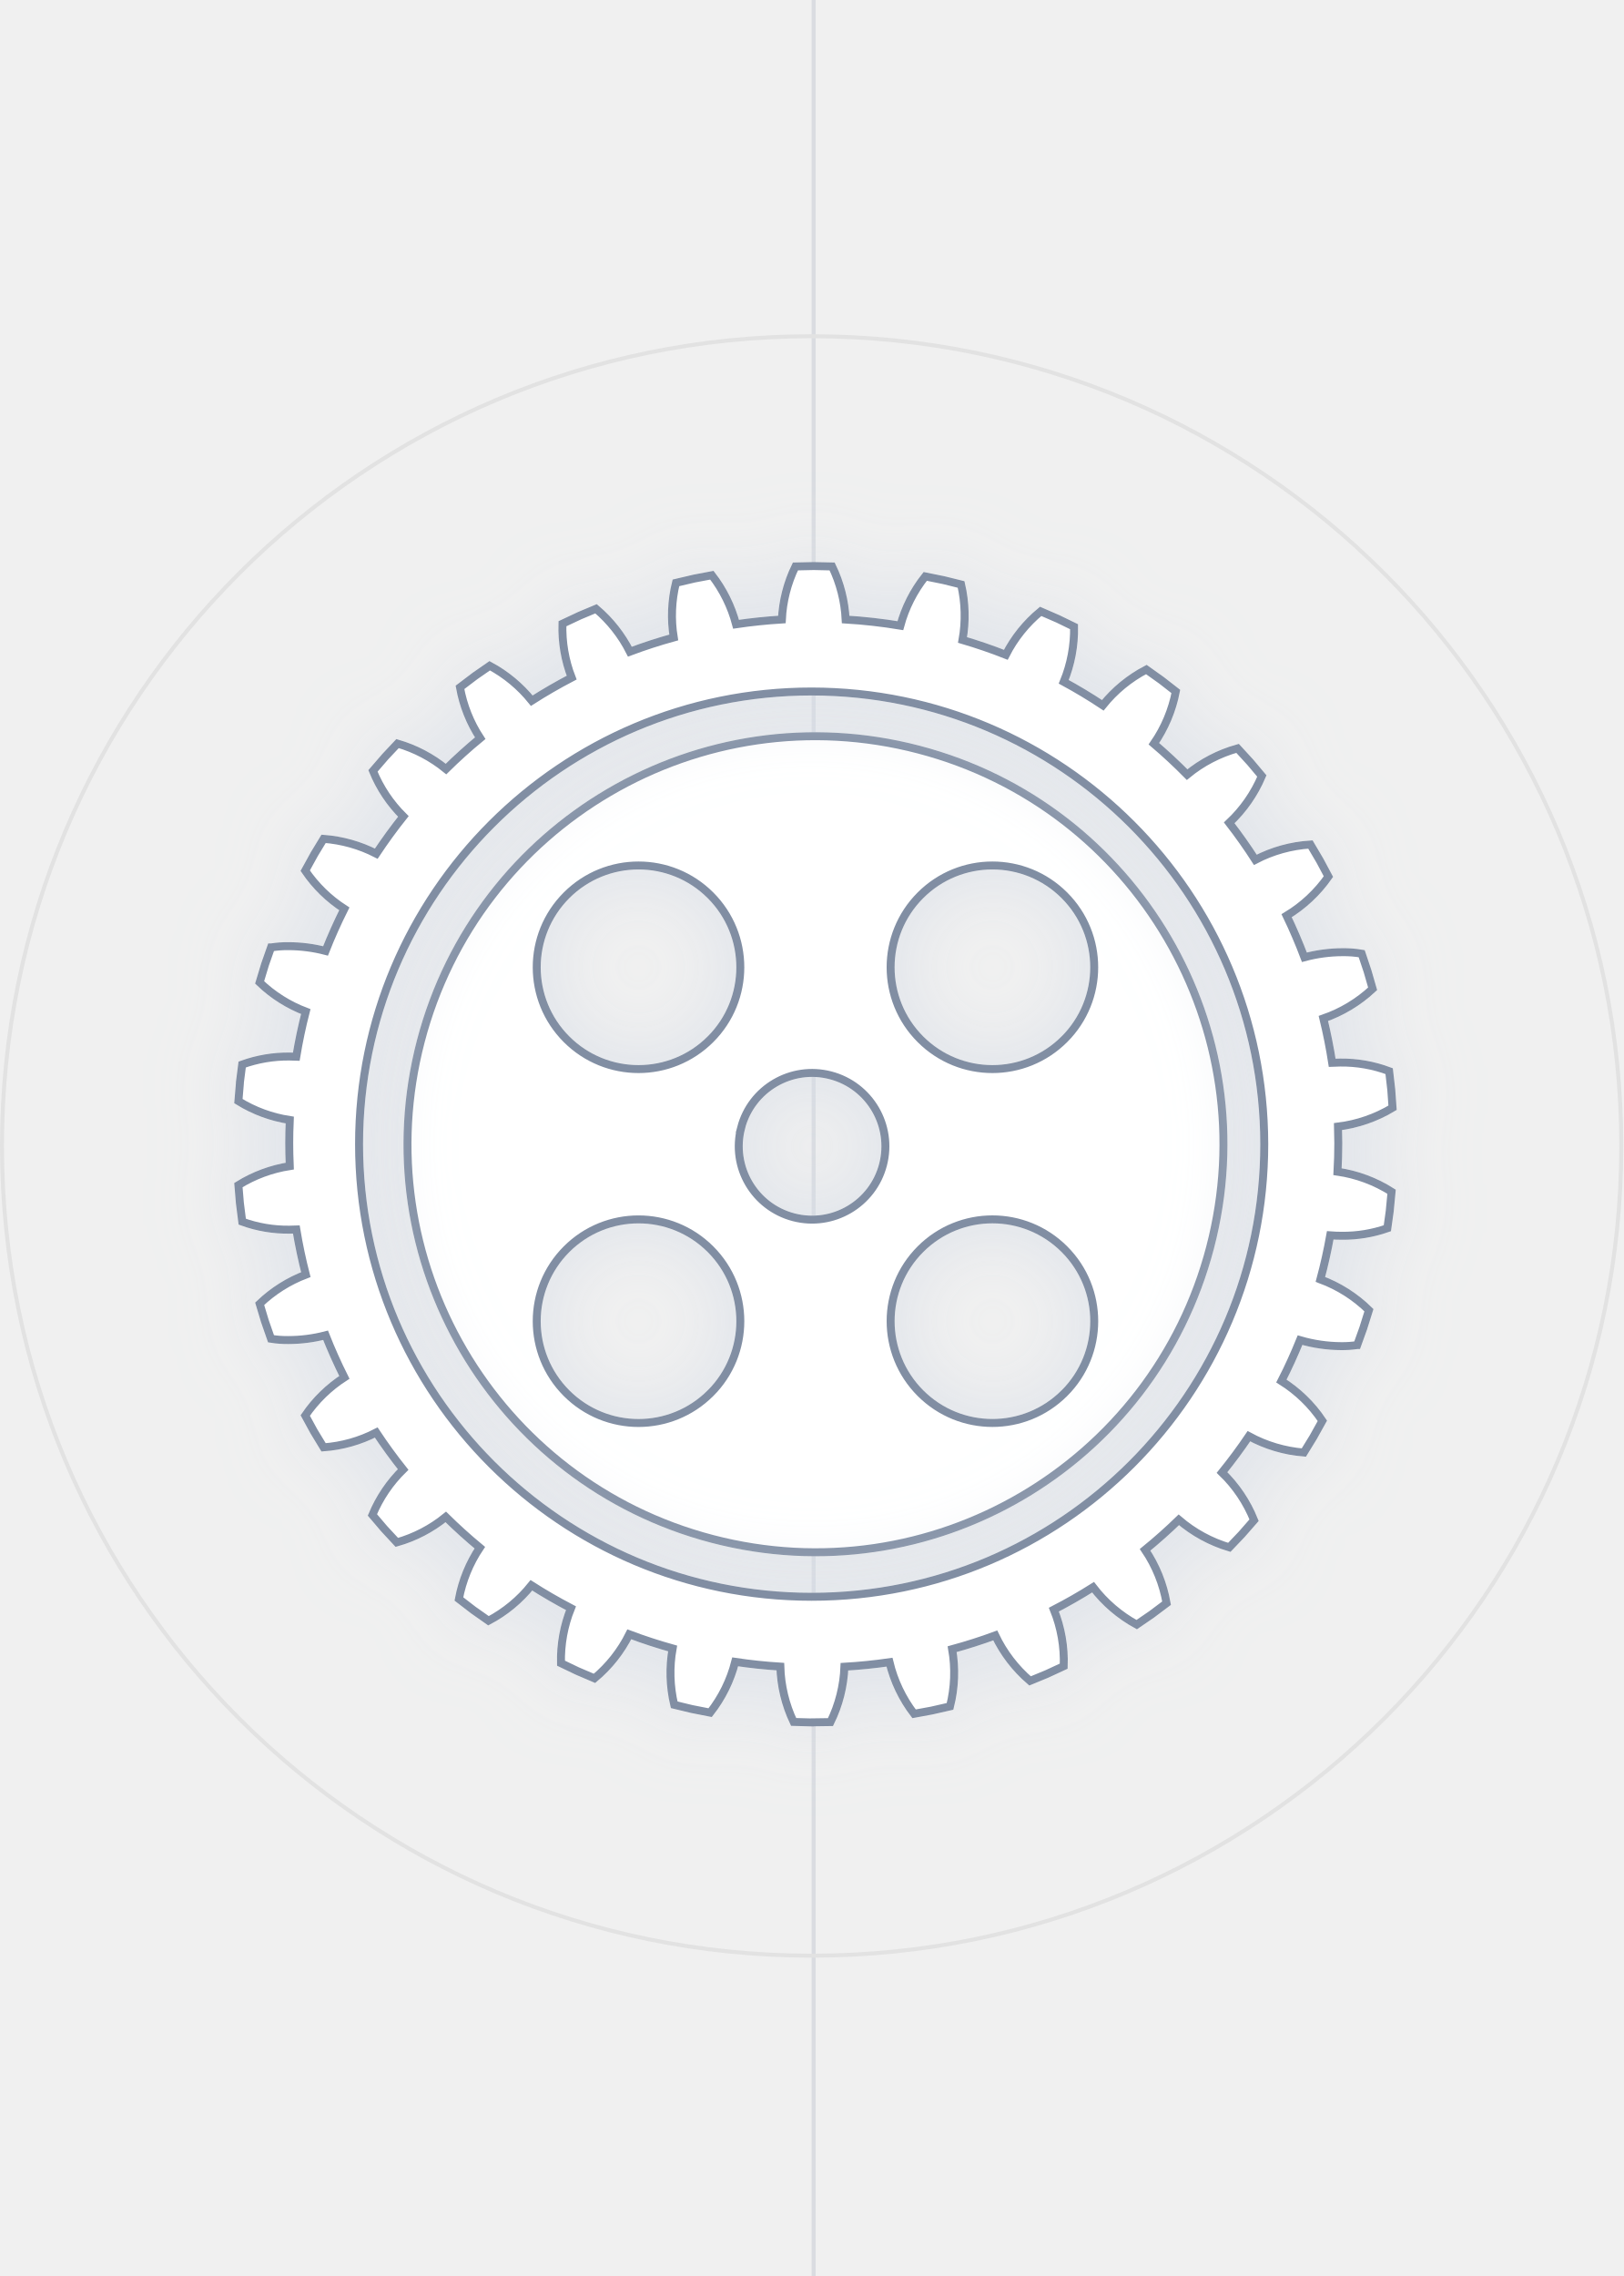
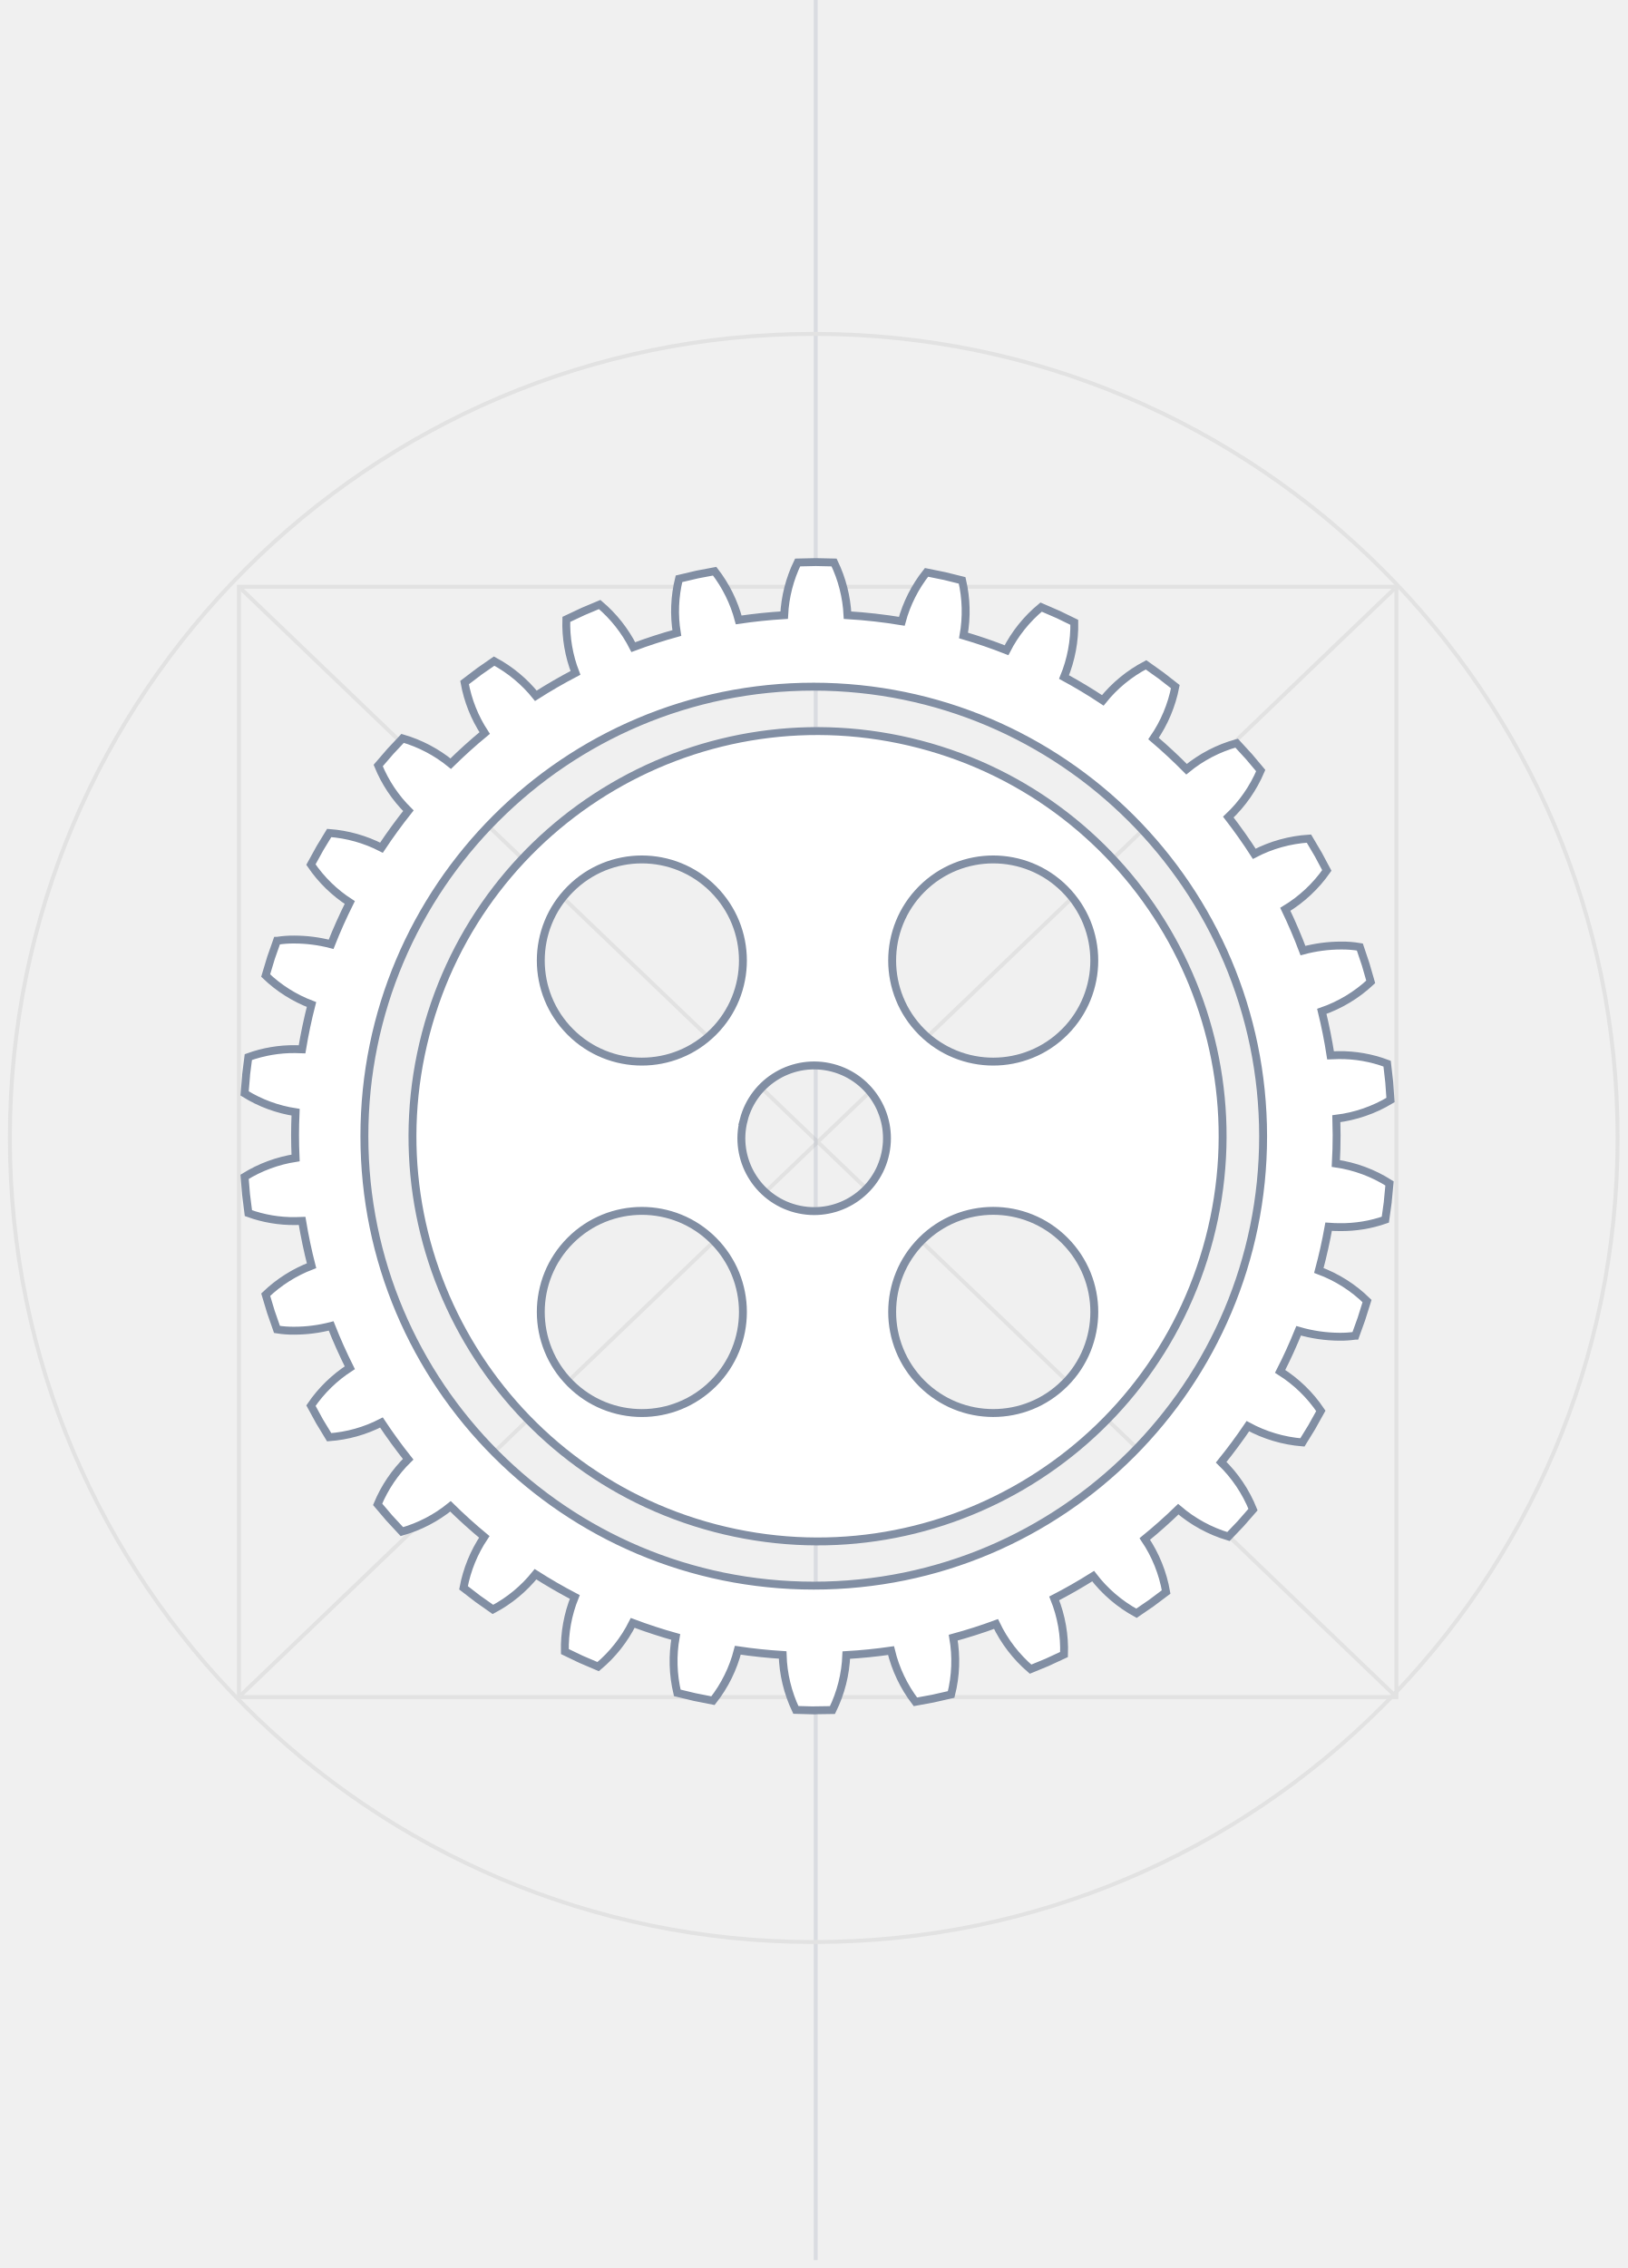
- <svg xmlns="http://www.w3.org/2000/svg" width="204" height="286" viewBox="0 0 204 286">
+ <svg xmlns="http://www.w3.org/2000/svg" width="206" height="287" viewBox="0 0 206 287">
  <defs>
-     <filter id="identity-gear-a" x="14.105" y="55.402" width="176.758" height="176.758" filterUnits="userSpaceOnUse">
-       <feOffset input="SourceAlpha" />
-       <feGaussianBlur stdDeviation="5" result="b" />
-       <feFlood flood-color="#d5dce6" flood-opacity="0.702" />
-       <feComposite operator="in" in2="b" />
-       <feComposite in="SourceGraphic" />
-     </filter>
-     <filter id="identity-gear-c" x="14.438" y="55.627" width="176.088" height="176.326" filterUnits="userSpaceOnUse">
-       <feOffset input="SourceAlpha" />
-       <feGaussianBlur stdDeviation="5" result="d" />
-       <feFlood flood-color="#d5dce6" flood-opacity="0.702" />
-       <feComposite operator="in" in2="d" />
-       <feComposite in="SourceGraphic" />
-     </filter>
    <clipPath id="identity-gear-f">
-       <rect width="204" height="286" />
+       <rect width="206" height="287" />
    </clipPath>
  </defs>
-   <g id="e" clip-path="url(#identity-gear-f)">
-     <rect width="0.5" height="286" transform="translate(102)" fill="#818ea3" opacity="0.2" />
-     <g transform="matrix(1, 0, 0, 1, 0, 0)" filter="url(#identity-gear-a)">
-       <path d="M393.8,135.845a51.261,51.261,0,1,0-18.32,70.141A51.26,51.26,0,0,0,393.8,135.845Zm-75.678,38.7a12.792,12.792,0,1,1,12.792-12.792A12.792,12.792,0,0,1,318.126,174.548Zm31.447,31.447A12.792,12.792,0,1,1,362.366,193.2,12.792,12.792,0,0,1,349.573,205.995Zm-5.141-52.311a9.215,9.215,0,1,1-3.294,12.609A9.215,9.215,0,0,1,344.432,153.684Zm5.141-10.583a12.792,12.792,0,1,1,12.792-12.792A12.792,12.792,0,0,1,349.573,143.1Zm31.448,31.448a12.792,12.792,0,1,1,12.792-12.792A12.792,12.792,0,0,1,381.021,174.548Z" transform="translate(-259.08 276.59) rotate(-45)" fill="#fff" stroke="#818ea3" stroke-miterlimit="10" stroke-width="1" />
+   <g id="identity-gear-e" clip-path="url(#identity-gear-f)">
+     <line class="gear-circle-border light" y1="140" x2="146" transform="translate(30.5 74.5)" fill="none" stroke="#e2e2e2" stroke-width="0.5" />
+     <g transform="translate(30 74)" fill="none" stroke="#e2e2e2" stroke-width="0.5">
+       <rect width="147" height="141" stroke="none" />
+       <rect class="gear-circle-border light" x="0.25" y="0.25" width="146.5" height="140.5" fill="none" />
    </g>
-     <g transform="matrix(1, 0, 0, 1, 0, 0)" filter="url(#identity-gear-c)">
-       <path d="M72.135,145.309l-.051,0h-.051l-2.259-.063a17.4,17.4,0,0,1-1.669-6.95c-1.923-.121-3.832-.323-5.673-.6a17.258,17.258,0,0,1-3.146,6.383l-2.217-.437-.05-.01-.051-.01-2.2-.531a17.393,17.393,0,0,1-.2-7.076c-1.826-.509-3.657-1.107-5.442-1.778a17.253,17.253,0,0,1-4.375,5.533l-2.078-.888-.048-.021-.047-.02-2.038-.977a17.364,17.364,0,0,1,1.255-6.908c-1.72-.9-3.393-1.869-4.972-2.879a17.238,17.238,0,0,1-5.391,4.456l-1.848-1.3-.042-.03-.042-.031-1.79-1.378a17.343,17.343,0,0,1,2.63-6.443c-1.461-1.208-2.9-2.509-4.278-3.865a17.183,17.183,0,0,1-6.152,3.2l-1.536-1.656-.035-.039-.035-.038-1.465-1.72a17.317,17.317,0,0,1,3.862-5.706c-1.184-1.489-2.321-3.052-3.379-4.647a17.171,17.171,0,0,1-6.617,1.862l-1.171-1.932-.026-.044-.027-.044L8.4,106.742a17.321,17.321,0,0,1,4.917-4.794c-.877-1.753-1.671-3.533-2.362-5.288a18.636,18.636,0,0,1-4.668.6A12.744,12.744,0,0,1,4.1,97.1l-.742-2.134-.017-.049-.017-.05-.651-2.164a17.309,17.309,0,0,1,5.8-3.667c-.471-1.825-.873-3.731-1.194-5.666-.288.013-.574.019-.849.019A16.764,16.764,0,0,1,.483,82.384L.2,80.142l-.006-.05L.187,80.04,0,77.788A17.325,17.325,0,0,1,6.454,75.4c-.045-1.045-.067-1.991-.067-2.893s.022-1.855.067-2.894A17.181,17.181,0,0,1,0,67.235l.189-2.252,0-.051,0-.051.285-2.242a16.971,16.971,0,0,1,5.95-1.008c.282,0,.568.006.849.019.322-1.94.724-3.847,1.194-5.666a17.157,17.157,0,0,1-5.8-3.666l.653-2.164.015-.049.015-.05L4.1,47.922H4.11a13.1,13.1,0,0,1,2.176-.159,18.62,18.62,0,0,1,4.664.6c.695-1.763,1.49-3.542,2.362-5.287a17.194,17.194,0,0,1-4.916-4.8L9.486,36.3l.025-.045.024-.046,1.173-1.931a17.335,17.335,0,0,1,6.617,1.863c1.063-1.6,2.209-3.178,3.406-4.68a17.168,17.168,0,0,1-3.82-5.72l1.476-1.71.034-.04.034-.039L20,22.307a17.318,17.318,0,0,1,6.09,3.2c1.391-1.369,2.837-2.673,4.3-3.876a17.184,17.184,0,0,1-2.545-6.386l1.8-1.366.041-.031.041-.031,1.857-1.289a17.322,17.322,0,0,1,5.284,4.39c1.6-1.024,3.289-2,5.013-2.9a17.181,17.181,0,0,1-1.158-6.77l2.045-.961.047-.023.046-.022,2.084-.874A17.3,17.3,0,0,1,49.2,10.76c1.809-.677,3.663-1.279,5.509-1.788a17.144,17.144,0,0,1,.275-6.859l2.2-.517.049-.011.051-.013L59.5,1.152a17.322,17.322,0,0,1,3.042,6.161c1.892-.28,3.829-.481,5.757-.6A17.174,17.174,0,0,1,70,.05L72.256,0h.1l2.259.05a17.319,17.319,0,0,1,1.7,6.667,66.587,66.587,0,0,1,6.871.773A17.209,17.209,0,0,1,86.315,1.3l2.214.45.051.01.05.01,2.193.544A17.359,17.359,0,0,1,91,9.285c1.862.549,3.693,1.177,5.441,1.866a17.232,17.232,0,0,1,4.379-5.457l2.072.9.048.021.048.02,2.032.988a17.367,17.367,0,0,1-1.3,6.92c1.644.892,3.3,1.887,4.908,2.954A17.265,17.265,0,0,1,114.1,13l1.841,1.312.041.03.042.03,1.783,1.389a17.381,17.381,0,0,1-2.758,6.566c1.45,1.236,2.855,2.543,4.178,3.883a17.258,17.258,0,0,1,6.34-3.3l1.527,1.665.035.039.035.038,1.454,1.729a17.389,17.389,0,0,1-4.1,5.886c1.173,1.518,2.277,3.082,3.282,4.647a17.289,17.289,0,0,1,6.92-1.924l1.148,1.947.026.044.026.045,1.064,1.993a17.382,17.382,0,0,1-5.254,4.918c.807,1.676,1.559,3.433,2.236,5.223a18.678,18.678,0,0,1,4.816-.639,13.109,13.109,0,0,1,2.382.187l.718,2.143.016.049.016.05.626,2.172a17.4,17.4,0,0,1-6.191,3.729c.453,1.86.825,3.732,1.107,5.563.337-.018.673-.026,1-.026a16.857,16.857,0,0,1,6.159,1.081l.257,2.245.006.051.005.051.161,2.255a17.407,17.407,0,0,1-6.855,2.364c.025.783.036,1.462.036,2.075,0,1.172-.033,2.38-.1,3.591a17.292,17.292,0,0,1,6.795,2.522l-.215,2.249-.005.052,0,.05-.311,2.238a16.828,16.828,0,0,1-5.744.943c-.476,0-.958-.018-1.433-.054-.325,1.831-.742,3.694-1.237,5.537a17.259,17.259,0,0,1,6.1,3.87l-.679,2.156-.015.049-.015.05L140.6,97.89h-.006a12.74,12.74,0,0,1-1.981.135,18.775,18.775,0,0,1-5.195-.754c-.716,1.766-1.5,3.494-2.343,5.137a17.28,17.28,0,0,1,5.15,5l-1.1,1.973-.024.046-.025.044-1.184,1.926a17.413,17.413,0,0,1-6.9-2.055c-1.041,1.542-2.179,3.078-3.379,4.564a17.283,17.283,0,0,1,4.028,5.99l-1.487,1.7-.034.038-.034.04-1.558,1.636a17.4,17.4,0,0,1-6.345-3.462c-1.357,1.316-2.784,2.584-4.239,3.771a17.294,17.294,0,0,1,2.7,6.705l-1.808,1.355-.041.031-.041.031-1.865,1.277a17.411,17.411,0,0,1-5.483-4.7c-1.612,1.016-3.271,1.965-4.927,2.819a17.258,17.258,0,0,1,1.24,7.1l-2.05.949-.047.022-.047.022-2.089.861a17.393,17.393,0,0,1-4.374-5.715c-1.746.644-3.569,1.225-5.415,1.729a17.3,17.3,0,0,1-.266,7.187l-2.2.5-.05.012-.05.011-2.222.409a17.38,17.38,0,0,1-3.087-6.484c-1.864.269-3.769.461-5.661.571a17.272,17.272,0,0,1-1.753,6.954l-2.26.033h0ZM72.042,15.762a56.879,56.879,0,1,0,56.879,56.879A56.944,56.944,0,0,0,72.042,15.762Z" transform="translate(29.96 71.13)" fill="#fff" stroke="#818ea3" stroke-miterlimit="10" stroke-width="1" />
+     <line class="gear-circle-border light" x2="146" y2="140" transform="translate(30.5 74.5)" fill="none" stroke="#e2e2e2" stroke-width="0.5" />
+     <g transform="translate(-892 -253)">
+       <rect width="0.5" height="286" transform="translate(995 253)" fill="#818ea3" opacity="0.2" />
+       <g transform="matrix(1, 0, 0, 1, 892, 253)">
+         <path class="gear-circle gear-circle-border " d="M393.8,135.845a51.261,51.261,0,1,0-18.32,70.141A51.26,51.26,0,0,0,393.8,135.845Zm-75.678,38.7a12.792,12.792,0,1,1,12.792-12.792A12.792,12.792,0,0,1,318.126,174.548Zm31.447,31.447A12.792,12.792,0,1,1,362.366,193.2,12.792,12.792,0,0,1,349.573,205.995Zm-5.141-52.311a9.215,9.215,0,1,1-3.294,12.609A9.215,9.215,0,0,1,344.432,153.684Zm5.141-10.583a12.792,12.792,0,1,1,12.792-12.792A12.792,12.792,0,0,1,349.573,143.1Zm31.448,31.448a12.792,12.792,0,1,1,12.792-12.792A12.792,12.792,0,0,1,381.021,174.548Z" transform="translate(-258.08 276.59) rotate(-45)" fill="#fff" stroke="#818ea3" stroke-miterlimit="10" stroke-width="1" />
+       </g>
+       <g transform="matrix(1, 0, 0, 1, 892, 253)">
+         <path class="gear-teeth" d="M72.135,145.309l-.051,0h-.051l-2.259-.063a17.4,17.4,0,0,1-1.669-6.95c-1.923-.121-3.832-.323-5.673-.6a17.258,17.258,0,0,1-3.146,6.383l-2.217-.437-.05-.01-.051-.01-2.2-.531a17.393,17.393,0,0,1-.2-7.076c-1.826-.509-3.657-1.107-5.442-1.778a17.253,17.253,0,0,1-4.375,5.533l-2.078-.888-.048-.021-.047-.02-2.038-.977a17.364,17.364,0,0,1,1.255-6.908c-1.72-.9-3.393-1.869-4.972-2.879a17.238,17.238,0,0,1-5.391,4.456l-1.848-1.3-.042-.03-.042-.031-1.79-1.378a17.343,17.343,0,0,1,2.63-6.443c-1.461-1.208-2.9-2.509-4.278-3.865a17.183,17.183,0,0,1-6.152,3.2l-1.536-1.656-.035-.039-.035-.038-1.465-1.72a17.317,17.317,0,0,1,3.862-5.706c-1.184-1.489-2.321-3.052-3.379-4.647a17.171,17.171,0,0,1-6.617,1.862l-1.171-1.932-.026-.044-.027-.044L8.4,106.742a17.321,17.321,0,0,1,4.917-4.794c-.877-1.753-1.671-3.533-2.362-5.288a18.636,18.636,0,0,1-4.668.6A12.744,12.744,0,0,1,4.1,97.1l-.742-2.134-.017-.049-.017-.05-.651-2.164a17.309,17.309,0,0,1,5.8-3.667c-.471-1.825-.873-3.731-1.194-5.666-.288.013-.574.019-.849.019A16.764,16.764,0,0,1,.483,82.384L.2,80.142l-.006-.05L.187,80.04,0,77.788A17.325,17.325,0,0,1,6.454,75.4c-.045-1.045-.067-1.991-.067-2.893s.022-1.855.067-2.894A17.181,17.181,0,0,1,0,67.235l.189-2.252,0-.051,0-.051.285-2.242a16.971,16.971,0,0,1,5.95-1.008c.282,0,.568.006.849.019.322-1.94.724-3.847,1.194-5.666a17.157,17.157,0,0,1-5.8-3.666l.653-2.164.015-.049.015-.05L4.1,47.922H4.11a13.1,13.1,0,0,1,2.176-.159,18.62,18.62,0,0,1,4.664.6c.695-1.763,1.49-3.542,2.362-5.287a17.194,17.194,0,0,1-4.916-4.8L9.486,36.3l.025-.045.024-.046,1.173-1.931a17.335,17.335,0,0,1,6.617,1.863c1.063-1.6,2.209-3.178,3.406-4.68a17.168,17.168,0,0,1-3.82-5.72l1.476-1.71.034-.04.034-.039L20,22.307a17.318,17.318,0,0,1,6.09,3.2c1.391-1.369,2.837-2.673,4.3-3.876a17.184,17.184,0,0,1-2.545-6.386l1.8-1.366.041-.031.041-.031,1.857-1.289a17.322,17.322,0,0,1,5.284,4.39c1.6-1.024,3.289-2,5.013-2.9a17.181,17.181,0,0,1-1.158-6.77l2.045-.961.047-.023.046-.022,2.084-.874A17.3,17.3,0,0,1,49.2,10.76c1.809-.677,3.663-1.279,5.509-1.788a17.144,17.144,0,0,1,.275-6.859l2.2-.517.049-.011.051-.013L59.5,1.152a17.322,17.322,0,0,1,3.042,6.161c1.892-.28,3.829-.481,5.757-.6A17.174,17.174,0,0,1,70,.05L72.256,0h.1l2.259.05a17.319,17.319,0,0,1,1.7,6.667,66.587,66.587,0,0,1,6.871.773A17.209,17.209,0,0,1,86.315,1.3l2.214.45.051.01.05.01,2.193.544A17.359,17.359,0,0,1,91,9.285c1.862.549,3.693,1.177,5.441,1.866a17.232,17.232,0,0,1,4.379-5.457l2.072.9.048.021.048.02,2.032.988a17.367,17.367,0,0,1-1.3,6.92c1.644.892,3.3,1.887,4.908,2.954A17.265,17.265,0,0,1,114.1,13l1.841,1.312.041.03.042.03,1.783,1.389a17.381,17.381,0,0,1-2.758,6.566c1.45,1.236,2.855,2.543,4.178,3.883a17.258,17.258,0,0,1,6.34-3.3l1.527,1.665.035.039.035.038,1.454,1.729a17.389,17.389,0,0,1-4.1,5.886c1.173,1.518,2.277,3.082,3.282,4.647a17.289,17.289,0,0,1,6.92-1.924l1.148,1.947.026.044.026.045,1.064,1.993a17.382,17.382,0,0,1-5.254,4.918c.807,1.676,1.559,3.433,2.236,5.223a18.678,18.678,0,0,1,4.816-.639,13.109,13.109,0,0,1,2.382.187l.718,2.143.016.049.016.05.626,2.172a17.4,17.4,0,0,1-6.191,3.729c.453,1.86.825,3.732,1.107,5.563.337-.018.673-.026,1-.026a16.857,16.857,0,0,1,6.159,1.081l.257,2.245.006.051.005.051.161,2.255a17.407,17.407,0,0,1-6.855,2.364c.025.783.036,1.462.036,2.075,0,1.172-.033,2.38-.1,3.591a17.292,17.292,0,0,1,6.795,2.522l-.215,2.249-.005.052,0,.05-.311,2.238a16.828,16.828,0,0,1-5.744.943c-.476,0-.958-.018-1.433-.054-.325,1.831-.742,3.694-1.237,5.537a17.259,17.259,0,0,1,6.1,3.87l-.679,2.156-.015.049-.015.05L140.6,97.89h-.006a12.74,12.74,0,0,1-1.981.135,18.775,18.775,0,0,1-5.195-.754c-.716,1.766-1.5,3.494-2.343,5.137a17.28,17.28,0,0,1,5.15,5l-1.1,1.973-.024.046-.025.044-1.184,1.926a17.413,17.413,0,0,1-6.9-2.055c-1.041,1.542-2.179,3.078-3.379,4.564a17.283,17.283,0,0,1,4.028,5.99l-1.487,1.7-.034.038-.034.04-1.558,1.636a17.4,17.4,0,0,1-6.345-3.462c-1.357,1.316-2.784,2.584-4.239,3.771a17.294,17.294,0,0,1,2.7,6.705l-1.808,1.355-.041.031-.041.031-1.865,1.277a17.411,17.411,0,0,1-5.483-4.7c-1.612,1.016-3.271,1.965-4.927,2.819a17.258,17.258,0,0,1,1.24,7.1l-2.05.949-.047.022-.047.022-2.089.861a17.393,17.393,0,0,1-4.374-5.715c-1.746.644-3.569,1.225-5.415,1.729a17.3,17.3,0,0,1-.266,7.187l-2.2.5-.05.012-.05.011-2.222.409a17.38,17.38,0,0,1-3.087-6.484c-1.864.269-3.769.461-5.661.571a17.272,17.272,0,0,1-1.753,6.954l-2.26.033h0ZM72.042,15.762a56.879,56.879,0,1,0,56.879,56.879A56.944,56.944,0,0,0,72.042,15.762Z" transform="translate(30.96 71.13)" fill="#fff" stroke="#818ea3" stroke-miterlimit="10" stroke-width="1" />
+       </g>
    </g>
-     <g transform="translate(0 42)" fill="none" stroke="#e2e2e2" stroke-width="0.5">
-       <circle cx="102" cy="102" r="102" stroke="none" />
+     <g transform="translate(1 42)" fill="none" stroke="#e2e2e2" stroke-width="0.5">
+       <circle class="gear-circle-border light" cx="102" cy="102" r="102" stroke="none" />
      <circle cx="102" cy="102" r="101.75" fill="none" />
    </g>
  </g>
</svg>
